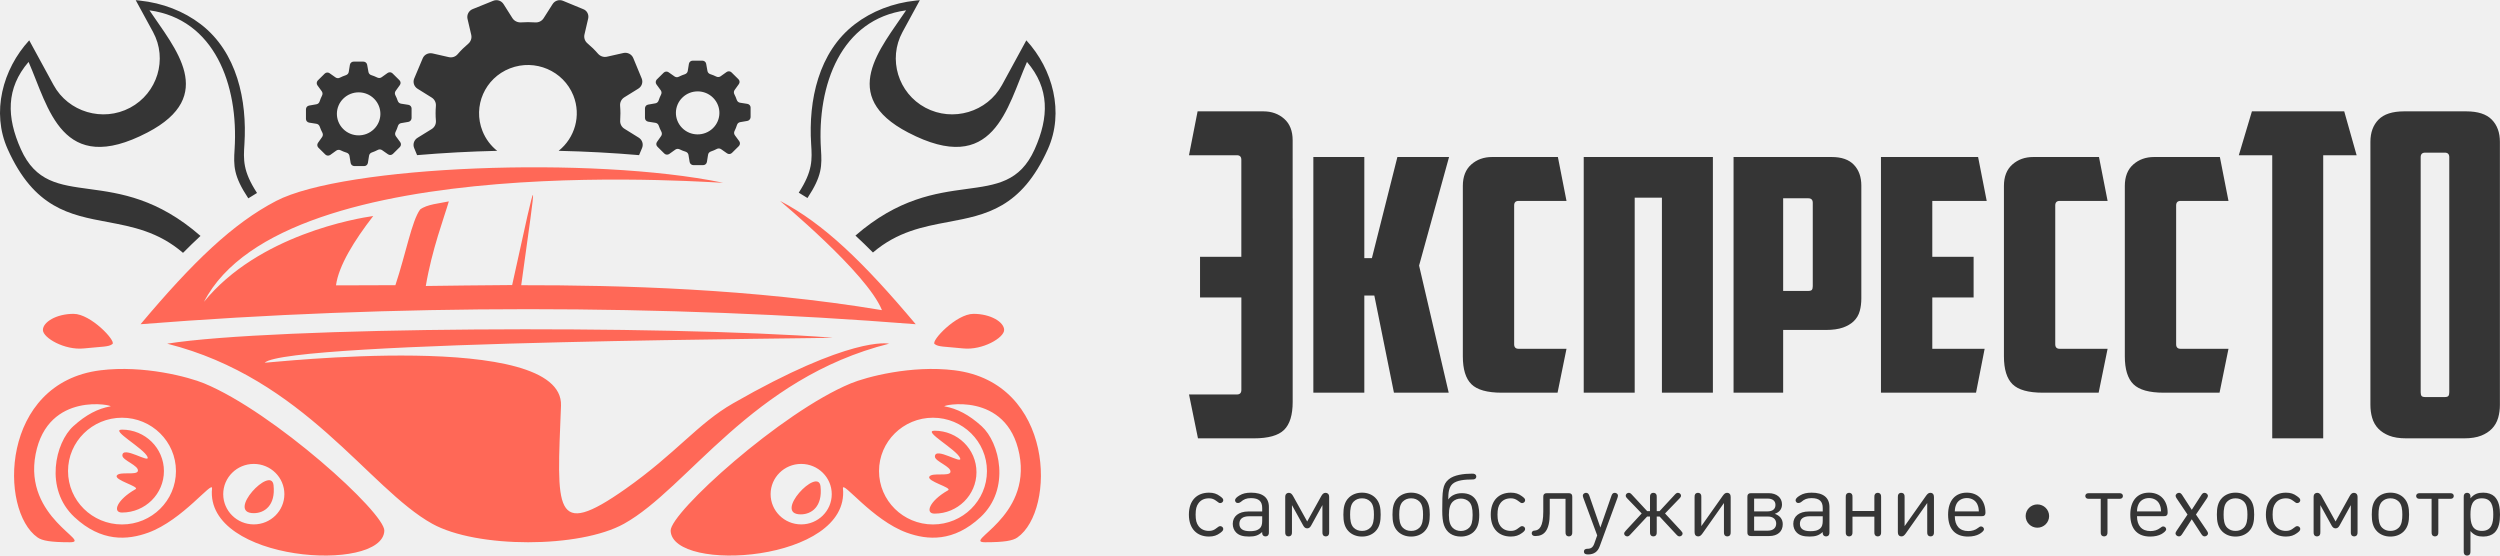
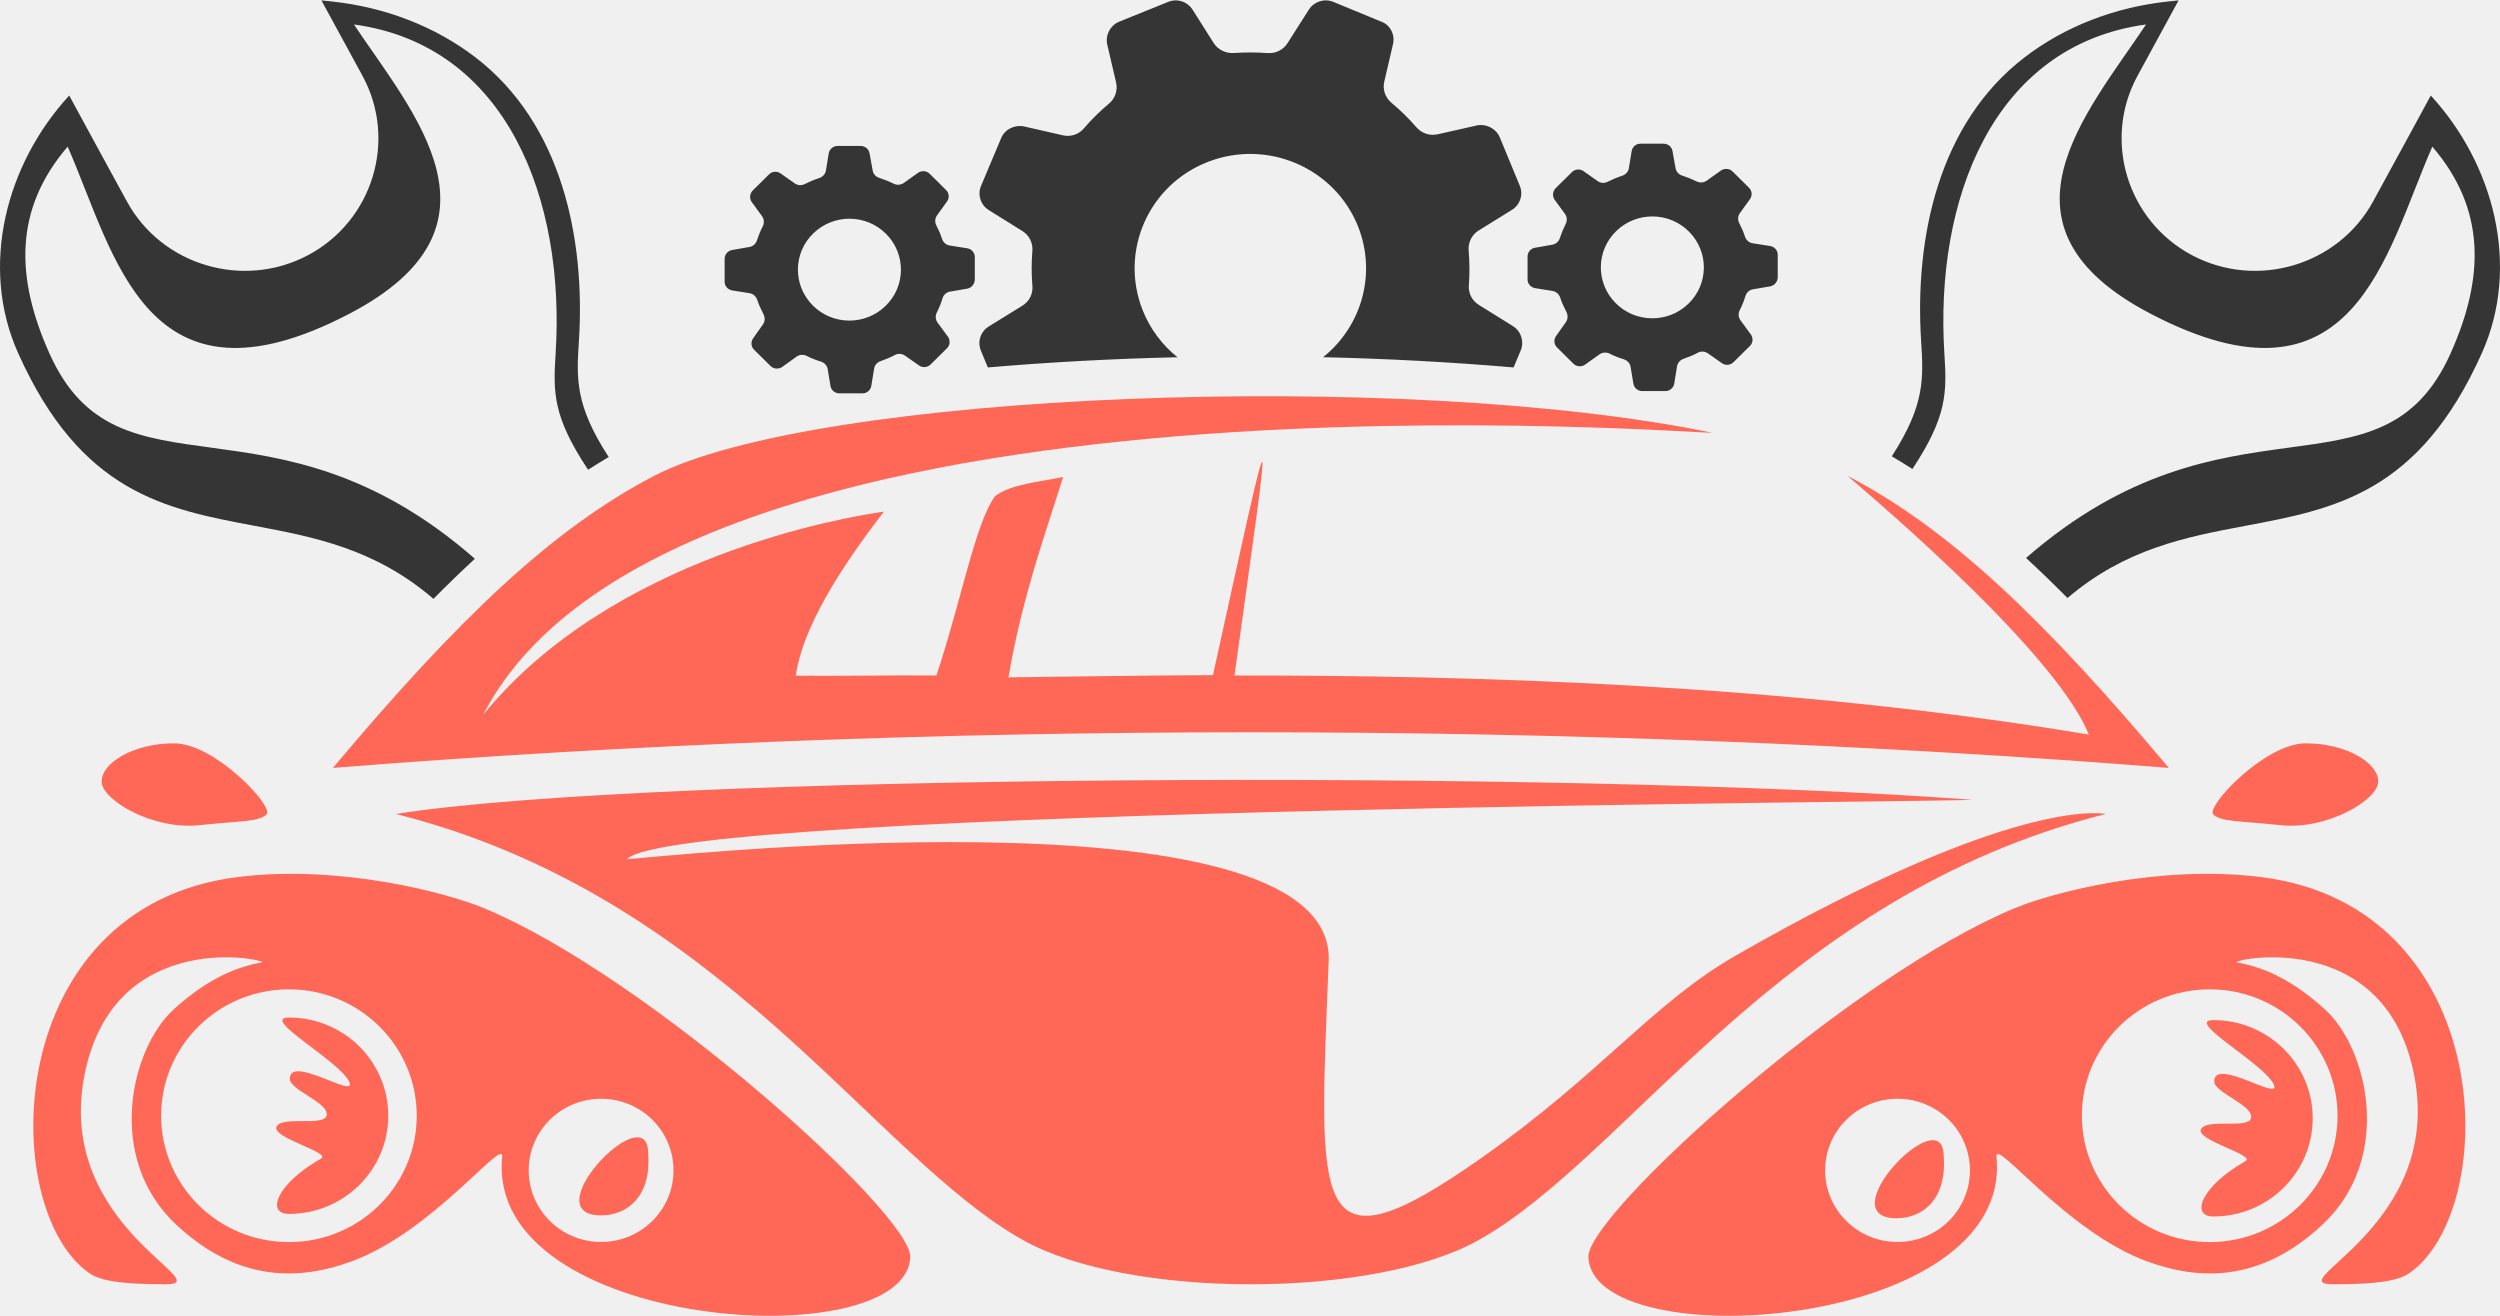
- <svg xmlns="http://www.w3.org/2000/svg" width="180" height="40" viewBox="0 0 180 40" fill="none">
+ <svg xmlns="http://www.w3.org/2000/svg" width="76" height="40" viewBox="0 0 76 40" fill="none">
  <g clip-path="url(#clip0)">
    <path d="M58.138 14.257C59.196 12.655 59.185 11.932 59.109 10.745C58.813 6.091 60.569 1.38 65.24 0.744C63.415 3.478 60.312 6.895 65.381 9.539C71.573 12.77 72.503 7.731 73.943 4.458C75.574 6.359 75.533 8.434 74.496 10.747C72.387 15.451 67.743 11.61 61.592 16.962C62.004 17.342 62.424 17.748 62.852 18.18C64.619 16.671 66.477 16.321 68.266 15.984C70.979 15.474 73.541 14.992 75.448 10.736C76.634 8.092 75.813 4.987 73.896 2.904C73.312 3.976 72.731 5.051 72.143 6.122C71.083 8.069 68.602 8.805 66.633 7.756L66.632 7.756C64.663 6.707 63.919 4.253 64.98 2.306L66.229 0.012L65.931 0.043C64.29 0.214 62.768 0.808 61.549 1.742C58.926 3.752 58.202 7.238 58.402 10.366C58.473 11.492 58.525 12.306 57.51 13.872C57.72 13.995 57.929 14.123 58.138 14.257ZM17.878 14.28C16.805 12.662 16.815 11.938 16.891 10.745C17.187 6.091 15.431 1.38 10.76 0.744C12.585 3.478 15.688 6.895 10.619 9.539C4.427 12.77 3.497 7.731 2.057 4.458C0.426 6.359 0.467 8.434 1.504 10.747C3.616 15.458 8.271 11.598 14.436 16.986C14.024 17.367 13.605 17.773 13.177 18.205C11.401 16.675 9.533 16.323 7.734 15.984C5.021 15.474 2.459 14.992 0.552 10.736C-0.634 8.091 0.187 4.987 2.104 2.904C2.688 3.976 3.269 5.051 3.857 6.122C4.917 8.069 7.398 8.805 9.367 7.756H9.368C11.337 6.707 12.081 4.253 11.02 2.306L9.771 0.012L10.069 0.043C11.71 0.214 13.232 0.808 14.451 1.742C17.074 3.752 17.798 7.238 17.599 10.366C17.526 11.497 17.475 12.313 18.505 13.894C18.295 14.018 18.086 14.146 17.878 14.28ZM53.81 8.706L53.29 8.795C53.182 8.813 53.093 8.893 53.062 8.999C53.017 9.145 52.958 9.291 52.887 9.433C52.837 9.531 52.846 9.646 52.909 9.735L53.227 10.169C53.303 10.275 53.29 10.426 53.2 10.515L52.949 10.763L52.699 11.011C52.604 11.104 52.456 11.117 52.349 11.042L51.919 10.741C51.829 10.679 51.708 10.67 51.614 10.723C51.475 10.798 51.327 10.856 51.179 10.909C51.076 10.944 51 11.029 50.982 11.135L50.897 11.662C50.874 11.791 50.762 11.889 50.632 11.889H50.278H49.924C49.794 11.889 49.678 11.795 49.655 11.667L49.57 11.153C49.552 11.042 49.472 10.958 49.364 10.922C49.216 10.878 49.068 10.82 48.929 10.749C48.831 10.701 48.714 10.71 48.625 10.772L48.185 11.086C48.078 11.162 47.925 11.148 47.836 11.06L47.585 10.812L47.334 10.563C47.24 10.47 47.226 10.324 47.303 10.218L47.603 9.792C47.666 9.704 47.67 9.584 47.621 9.486C47.544 9.34 47.477 9.194 47.428 9.043C47.392 8.941 47.307 8.862 47.195 8.844L46.666 8.76C46.536 8.737 46.438 8.627 46.438 8.498V8.148V7.798C46.438 7.669 46.532 7.554 46.662 7.532L47.191 7.439C47.298 7.421 47.388 7.341 47.419 7.239C47.468 7.089 47.527 6.947 47.598 6.805C47.648 6.708 47.639 6.592 47.576 6.504L47.262 6.074C47.186 5.968 47.199 5.826 47.285 5.728L47.536 5.48L47.786 5.232C47.881 5.139 48.029 5.126 48.136 5.201L48.571 5.507C48.66 5.569 48.777 5.578 48.876 5.524C49.019 5.453 49.162 5.391 49.315 5.343C49.418 5.307 49.498 5.223 49.517 5.117L49.602 4.594C49.624 4.465 49.736 4.368 49.866 4.368H50.22H50.574C50.704 4.368 50.821 4.461 50.843 4.589L50.937 5.112C50.955 5.219 51.036 5.307 51.139 5.338C51.291 5.387 51.435 5.445 51.578 5.516C51.677 5.564 51.793 5.555 51.883 5.493L52.318 5.183C52.425 5.108 52.578 5.121 52.667 5.21L52.918 5.458L53.169 5.706C53.263 5.799 53.277 5.945 53.2 6.052L52.891 6.482C52.828 6.57 52.824 6.686 52.873 6.783C52.941 6.916 53.003 7.053 53.048 7.195C53.084 7.297 53.169 7.377 53.281 7.395L53.814 7.479C53.944 7.501 54.043 7.612 54.043 7.74V8.09V8.441C54.034 8.569 53.94 8.684 53.81 8.706ZM51.349 7.045C50.745 6.433 49.754 6.424 49.136 7.022C48.517 7.621 48.508 8.6 49.113 9.212C49.718 9.823 50.709 9.832 51.327 9.234C51.946 8.636 51.955 7.656 51.349 7.045ZM29.401 8.776L28.881 8.865C28.774 8.882 28.684 8.962 28.653 9.068C28.608 9.215 28.55 9.361 28.478 9.503C28.429 9.6 28.438 9.715 28.5 9.804L28.819 10.238C28.895 10.345 28.881 10.495 28.792 10.584L28.541 10.832L28.29 11.08C28.196 11.174 28.048 11.187 27.94 11.111L27.51 10.81C27.42 10.748 27.299 10.739 27.205 10.792C27.066 10.868 26.918 10.925 26.77 10.979C26.668 11.014 26.591 11.098 26.573 11.205L26.488 11.732C26.466 11.86 26.354 11.958 26.224 11.958H25.87H25.516C25.386 11.958 25.269 11.865 25.247 11.736L25.162 11.222C25.144 11.111 25.063 11.027 24.955 10.992C24.808 10.947 24.66 10.89 24.521 10.819C24.422 10.77 24.306 10.779 24.216 10.841L23.777 11.156C23.669 11.231 23.517 11.218 23.427 11.129L23.176 10.881L22.925 10.633C22.831 10.54 22.818 10.394 22.894 10.287L23.194 9.862C23.257 9.773 23.261 9.653 23.212 9.556C23.136 9.41 23.069 9.263 23.019 9.113C22.983 9.011 22.898 8.931 22.786 8.913L22.257 8.829C22.127 8.807 22.029 8.696 22.029 8.568V8.217V7.867C22.029 7.739 22.123 7.624 22.253 7.601L22.782 7.508C22.889 7.491 22.979 7.411 23.01 7.309C23.06 7.158 23.118 7.016 23.19 6.875C23.239 6.777 23.23 6.662 23.167 6.573L22.854 6.143C22.777 6.037 22.791 5.895 22.876 5.798L23.127 5.55L23.378 5.301C23.472 5.208 23.62 5.195 23.727 5.27L24.162 5.576C24.252 5.638 24.368 5.647 24.467 5.594C24.61 5.523 24.754 5.461 24.906 5.412C25.009 5.377 25.09 5.293 25.108 5.186L25.193 4.663C25.215 4.535 25.327 4.437 25.457 4.437H25.811H26.166C26.296 4.437 26.412 4.53 26.434 4.659L26.529 5.182C26.546 5.288 26.627 5.377 26.73 5.408C26.883 5.457 27.026 5.514 27.169 5.585C27.268 5.634 27.384 5.625 27.474 5.563L27.909 5.253C28.017 5.177 28.169 5.191 28.258 5.279L28.509 5.527L28.76 5.776C28.855 5.869 28.868 6.015 28.792 6.121L28.483 6.551C28.42 6.64 28.415 6.755 28.465 6.853C28.532 6.986 28.595 7.123 28.639 7.265C28.675 7.367 28.76 7.446 28.872 7.464L29.406 7.548C29.536 7.57 29.634 7.681 29.634 7.81V8.16V8.51C29.625 8.639 29.531 8.754 29.401 8.776ZM26.941 7.114C26.336 6.502 25.345 6.494 24.727 7.092C24.108 7.69 24.099 8.67 24.704 9.281C25.309 9.893 26.3 9.902 26.918 9.303C27.537 8.705 27.546 7.726 26.941 7.114ZM42.348 1.338L42.082 2.481C42.025 2.721 42.111 2.967 42.303 3.127C42.569 3.349 42.824 3.596 43.056 3.867C43.218 4.051 43.462 4.138 43.706 4.082L44.891 3.815C45.183 3.752 45.483 3.908 45.594 4.177L46.199 5.641C46.316 5.916 46.213 6.228 45.955 6.385L44.95 7.008C44.738 7.14 44.627 7.375 44.647 7.618C44.678 7.973 44.678 8.323 44.654 8.669C44.633 8.913 44.749 9.14 44.958 9.27L45.989 9.911C46.241 10.068 46.342 10.38 46.231 10.651L46.013 11.17C44.132 11.009 42.198 10.904 40.222 10.859C41.388 9.929 41.86 8.328 41.283 6.879C40.565 5.093 38.523 4.219 36.716 4.923C34.91 5.627 34.027 7.646 34.738 9.433C34.969 10.012 35.339 10.495 35.796 10.86C33.829 10.905 31.904 11.01 30.03 11.17L29.822 10.665C29.704 10.39 29.807 10.078 30.066 9.92L31.082 9.292C31.294 9.16 31.406 8.93 31.385 8.687C31.355 8.332 31.355 7.982 31.384 7.631C31.405 7.386 31.289 7.153 31.08 7.023L30.061 6.388C29.809 6.23 29.709 5.919 29.825 5.648L30.434 4.202C30.545 3.931 30.84 3.784 31.136 3.845L32.311 4.113C32.553 4.17 32.802 4.084 32.957 3.895C33.188 3.626 33.438 3.38 33.712 3.151C33.898 2.996 33.986 2.743 33.929 2.508L33.66 1.353C33.596 1.064 33.754 0.768 34.026 0.658L35.506 0.06C35.784 -0.056 36.1 0.046 36.259 0.302L36.895 1.307C37.028 1.516 37.266 1.626 37.512 1.612C37.853 1.588 38.19 1.589 38.527 1.613C38.774 1.634 39.01 1.519 39.141 1.312L39.789 0.293C39.949 0.044 40.263 -0.056 40.538 0.059L42 0.662C42.261 0.759 42.416 1.051 42.348 1.338Z" fill="#353535" />
    <path fill-rule="evenodd" clip-rule="evenodd" d="M16.072 35.579C16.072 34.377 17.058 33.402 18.274 33.402C19.489 33.402 20.475 34.377 20.475 35.579C20.475 36.781 19.489 37.756 18.274 37.756C17.058 37.756 16.072 36.781 16.072 35.579ZM59.886 35.579C59.886 34.377 58.901 33.402 57.685 33.402C56.469 33.402 55.484 34.377 55.484 35.579C55.484 36.781 56.469 37.756 57.685 37.756C58.901 37.756 59.886 36.781 59.886 35.579ZM61.267 27.6C62.352 27.152 65.604 26.272 68.729 26.661C75.938 27.56 76.037 36.749 73.254 38.697C72.919 38.931 72.315 39.042 70.929 39.042C69.252 39.042 74.284 37.302 73.394 32.702C72.503 28.093 67.691 29.202 68.01 29.259C68.909 29.419 69.759 29.853 70.676 30.684C71.979 31.864 72.774 35.203 70.601 37.231C68.661 39.041 66.78 38.894 65.285 38.351C62.808 37.451 60.632 34.549 60.693 35.168C61.215 40.468 48.416 41.287 48.286 38.217C48.232 36.929 56.254 29.666 61.267 27.6ZM67.175 30.076C65.029 30.076 63.289 31.796 63.289 33.918C63.289 36.04 65.029 37.76 67.175 37.76C69.321 37.76 71.061 36.04 71.061 33.918C71.061 31.796 69.321 30.076 67.175 30.076ZM12.036 24.745C21.937 27.238 26.523 35.154 31.119 37.709C34.317 39.487 41.734 39.487 44.932 37.709C49.529 35.154 54.114 27.238 64.016 24.745C63.917 24.729 61.237 24.192 52.77 29.047C50.245 30.495 48.684 32.631 45.044 35.195C39.779 38.904 40.1 36.702 40.392 29.209C40.606 23.702 19.291 26.142 19.059 26.117C20.615 24.527 60.805 24.377 59.923 24.311C47.501 23.383 19.656 23.528 12.036 24.745ZM5.296 22.597C4.052 22.597 3.089 23.194 3.089 23.758C3.089 24.321 4.65 25.231 6.039 25.087C7.428 24.944 7.827 24.985 8.098 24.767C8.368 24.55 6.54 22.597 5.296 22.597ZM70.091 22.597C71.335 22.597 72.298 23.194 72.298 23.758C72.298 24.321 70.737 25.231 69.348 25.087C67.959 24.944 67.56 24.985 67.289 24.767C67.019 24.55 68.847 22.597 70.091 22.597ZM70.306 33.996C70.306 35.645 68.954 36.981 67.287 36.981C66.584 36.981 66.901 36.072 68.263 35.299C68.591 35.113 66.703 34.653 66.915 34.316C67.114 34 68.342 34.322 68.429 33.996C68.535 33.602 67.313 33.226 67.313 32.874C67.313 32.124 69.345 33.502 69.126 32.978C68.862 32.348 66.377 31.011 67.287 31.011C68.954 31.011 70.306 32.347 70.306 33.996ZM59.078 35.02C59.236 36.481 58.421 37.035 57.657 37.035C55.619 37.035 58.919 33.558 59.078 35.02ZM19.878 14.47C16.764 16.094 13.904 18.843 10.12 23.344C28.306 21.9 47.745 21.9 65.932 23.344C62.148 18.843 59.288 16.094 56.174 14.47C56.069 14.416 62.404 19.616 63.501 22.331C54.18 20.775 44.575 20.528 37.528 20.535C38.683 12.187 38.841 11.573 36.875 20.524C34.501 20.535 32.4 20.572 30.658 20.591C31.094 17.98 31.993 15.616 32.316 14.499C31.669 14.645 30.739 14.704 30.247 15.086C29.649 15.908 29.232 18.229 28.468 20.534C26.807 20.524 25.834 20.555 24.192 20.542C24.381 19.134 25.505 17.318 26.872 15.553C25.71 15.716 18.605 16.911 14.687 21.732C20.519 10.433 52.742 13.298 52.025 13.15C42.635 11.217 24.762 11.923 19.878 14.47ZM8.784 36.903C10.451 36.903 11.803 35.567 11.803 33.918C11.803 32.269 10.451 30.933 8.784 30.933C7.874 30.933 10.359 32.27 10.622 32.9C10.842 33.424 8.81 32.046 8.81 32.796C8.81 33.148 10.031 33.524 9.926 33.918C9.839 34.244 8.611 33.922 8.412 34.238C8.2 34.575 10.088 35.035 9.76 35.221C8.398 35.993 8.081 36.903 8.784 36.903ZM19.695 34.933C19.537 33.471 16.236 36.948 18.274 36.948C19.038 36.948 19.853 36.394 19.695 34.933ZM14.692 27.6C13.607 27.152 10.354 26.272 7.23 26.661C0.021 27.56 -0.079 36.749 2.705 38.697C3.04 38.931 3.643 39.042 5.03 39.042C6.707 39.042 1.675 37.302 2.564 32.702C3.456 28.093 8.268 29.202 7.949 29.259C7.049 29.419 6.2 29.853 5.282 30.684C3.98 31.864 3.185 35.203 5.358 37.231C7.297 39.041 9.179 38.894 10.674 38.351C13.151 37.451 15.327 34.549 15.266 35.168C14.743 40.468 27.543 41.287 27.672 38.217C27.727 36.929 19.704 29.666 14.692 27.6ZM8.784 30.076C10.93 30.076 12.669 31.796 12.669 33.918C12.669 36.04 10.93 37.76 8.784 37.76C6.638 37.76 4.898 36.04 4.898 33.918C4.898 31.796 6.638 30.076 8.784 30.076Z" fill="#FF6857" />
-     <path fill-rule="evenodd" clip-rule="evenodd" d="M93.071 15.733V10.1C93.071 9.429 92.868 8.914 92.463 8.555C92.058 8.197 91.558 8.017 90.963 8.017H86.227L85.607 11.177H89.054C89.269 11.177 89.376 11.286 89.376 11.505V18.49H86.402V21.416H89.378V28.074C89.378 28.293 89.271 28.402 89.056 28.402H85.609L86.254 31.561H90.271C91.312 31.561 92.04 31.359 92.453 30.953C92.867 30.547 93.073 29.876 93.073 28.94C93.073 24.538 93.073 20.135 93.073 15.733H93.071ZM146.691 36.318C146.225 36.318 145.846 36.694 145.846 37.156C145.846 37.619 146.225 37.995 146.691 37.995C147.158 37.995 147.537 37.619 147.537 37.156C147.537 36.694 147.158 36.318 146.691 36.318ZM85.6 37.052C85.6 38.103 86.211 38.632 87.046 38.632C87.378 38.632 87.621 38.547 87.843 38.381C87.983 38.28 88.076 38.197 88.076 38.085C88.076 37.97 87.967 37.881 87.856 37.881C87.783 37.881 87.704 37.934 87.624 38C87.418 38.171 87.262 38.225 87.046 38.225C86.726 38.225 86.471 38.109 86.298 37.881C86.145 37.677 86.085 37.442 86.085 37.053C86.085 36.662 86.145 36.426 86.298 36.223C86.471 35.992 86.726 35.879 87.046 35.879C87.262 35.879 87.408 35.932 87.624 36.101C87.734 36.188 87.783 36.223 87.856 36.223C87.967 36.223 88.076 36.133 88.076 36.019C88.076 35.906 87.999 35.842 87.843 35.726C87.607 35.55 87.378 35.472 87.046 35.472C86.211 35.472 85.6 35.997 85.6 37.053V37.052ZM88.758 37.719C88.758 37.969 88.851 38.194 89.009 38.348C89.215 38.547 89.487 38.632 89.939 38.632C90.36 38.632 90.609 38.55 90.875 38.304C90.875 38.385 90.873 38.452 90.918 38.522C91.002 38.653 91.234 38.652 91.318 38.523C91.355 38.466 91.361 38.422 91.361 38.313V36.504C91.361 35.831 90.922 35.472 90.078 35.472C89.73 35.472 89.474 35.531 89.238 35.674C89.079 35.772 88.801 35.959 88.984 36.163C89.082 36.258 89.241 36.217 89.334 36.138C89.553 35.95 89.74 35.865 90.074 35.865C90.646 35.865 90.878 36.106 90.878 36.576V36.826H89.889C89.178 36.826 88.758 37.177 88.758 37.72V37.719ZM89.234 37.717C89.234 37.362 89.474 37.171 89.942 37.171H90.878V37.5C90.878 37.764 90.822 37.933 90.709 38.036C90.506 38.219 90.26 38.245 89.989 38.245C89.48 38.245 89.234 38.066 89.234 37.716V37.717ZM94.118 38.043C94.264 38.043 94.344 37.946 94.41 37.826L95.214 36.368V38.313C95.214 38.422 95.221 38.466 95.257 38.523C95.341 38.652 95.572 38.652 95.656 38.523C95.693 38.466 95.699 38.422 95.699 38.313V35.788C95.699 35.668 95.67 35.599 95.616 35.549C95.573 35.508 95.513 35.483 95.44 35.483C95.291 35.483 95.208 35.584 95.124 35.731L94.118 37.547L93.111 35.731C93.028 35.584 92.944 35.483 92.795 35.483C92.722 35.483 92.662 35.508 92.619 35.549C92.566 35.599 92.536 35.668 92.536 35.788V38.313C92.536 38.422 92.542 38.466 92.579 38.523C92.663 38.652 92.894 38.652 92.978 38.523C93.014 38.466 93.021 38.422 93.021 38.313V36.368L93.825 37.826C93.891 37.946 93.971 38.043 94.118 38.043ZM98.066 38.225C97.823 38.225 97.634 38.153 97.474 38.002C97.245 37.786 97.208 37.409 97.208 37.052C97.208 36.694 97.245 36.321 97.474 36.105C97.634 35.954 97.823 35.879 98.066 35.879C98.308 35.879 98.498 35.954 98.657 36.105C98.886 36.321 98.923 36.694 98.923 37.052C98.923 37.409 98.886 37.786 98.657 38.002C98.498 38.153 98.308 38.225 98.066 38.225ZM98.066 35.471C97.667 35.471 97.351 35.609 97.125 35.822C96.786 36.148 96.723 36.575 96.723 37.052C96.723 37.525 96.786 37.955 97.125 38.281C97.351 38.495 97.667 38.633 98.066 38.633C98.464 38.633 98.78 38.495 99.006 38.281C99.345 37.955 99.408 37.525 99.408 37.052C99.408 36.575 99.345 36.148 99.006 35.822C98.78 35.609 98.464 35.471 98.066 35.471ZM101.602 38.225C101.359 38.225 101.17 38.153 101.01 38.002C100.781 37.786 100.744 37.409 100.744 37.052C100.744 36.694 100.781 36.321 101.01 36.105C101.17 35.954 101.359 35.879 101.602 35.879C101.844 35.879 102.034 35.954 102.193 36.105C102.422 36.321 102.459 36.694 102.459 37.052C102.459 37.409 102.422 37.786 102.193 38.002C102.034 38.153 101.844 38.225 101.602 38.225ZM101.602 35.471C101.203 35.471 100.887 35.609 100.661 35.822C100.322 36.148 100.259 36.575 100.259 37.052C100.259 37.525 100.322 37.955 100.661 38.281C100.887 38.495 101.203 38.633 101.602 38.633C102 38.633 102.316 38.495 102.542 38.281C102.881 37.955 102.944 37.525 102.944 37.052C102.944 36.575 102.881 36.148 102.542 35.822C102.316 35.609 102 35.471 101.602 35.471ZM103.842 36.785C103.842 37.18 103.875 37.55 103.965 37.804C104.151 38.341 104.579 38.633 105.187 38.633C105.554 38.633 105.883 38.507 106.106 38.294C106.383 38.027 106.506 37.669 106.506 37.055C106.506 36.183 106.205 35.508 105.247 35.508C104.835 35.508 104.47 35.675 104.274 35.966C104.277 35.477 104.31 35.096 104.586 34.841C104.885 34.571 105.498 34.523 105.98 34.523C106.099 34.523 106.149 34.514 106.196 34.486C106.325 34.404 106.325 34.222 106.196 34.141C106.149 34.113 106.099 34.103 105.98 34.103C105.387 34.103 104.682 34.194 104.307 34.514C103.861 34.892 103.842 35.323 103.842 36.785ZM106.029 37.074C106.029 37.56 105.953 37.82 105.777 37.999C105.627 38.149 105.41 38.231 105.184 38.231C104.958 38.231 104.742 38.153 104.593 38.002C104.417 37.823 104.32 37.56 104.32 37.074C104.32 36.587 104.417 36.305 104.593 36.126C104.742 35.976 104.958 35.897 105.184 35.897C105.41 35.897 105.627 35.979 105.777 36.13C105.953 36.308 106.029 36.587 106.029 37.074ZM107.334 37.052C107.334 38.103 107.946 38.632 108.78 38.632C109.112 38.632 109.355 38.547 109.578 38.381C109.717 38.28 109.81 38.197 109.81 38.085C109.81 37.97 109.701 37.881 109.591 37.881C109.518 37.881 109.438 37.934 109.358 38C109.152 38.171 108.996 38.225 108.78 38.225C108.461 38.225 108.205 38.109 108.032 37.881C107.879 37.677 107.82 37.442 107.82 37.053C107.82 36.662 107.879 36.426 108.032 36.223C108.205 35.992 108.461 35.879 108.78 35.879C108.996 35.879 109.142 35.932 109.358 36.101C109.468 36.188 109.518 36.223 109.591 36.223C109.701 36.223 109.81 36.133 109.81 36.019C109.81 35.906 109.734 35.842 109.578 35.726C109.342 35.55 109.112 35.472 108.78 35.472C107.946 35.472 107.334 35.997 107.334 37.053V37.052ZM111.582 35.916H112.718V38.313C112.718 38.422 112.725 38.466 112.761 38.523C112.845 38.652 113.076 38.652 113.16 38.523C113.197 38.466 113.203 38.422 113.203 38.313V35.785C113.203 35.715 113.203 35.634 113.137 35.571C113.07 35.508 112.984 35.508 112.911 35.508H111.409C111.336 35.508 111.249 35.508 111.183 35.571C111.116 35.634 111.116 35.715 111.116 35.785V36.838C111.116 37.946 110.814 38.168 110.515 38.2C110.442 38.206 110.415 38.209 110.378 38.231C110.251 38.304 110.257 38.484 110.378 38.56C110.418 38.582 110.468 38.595 110.545 38.595C111.16 38.595 111.582 38.225 111.582 36.964V35.916ZM115.227 37.983L114.436 35.703C114.393 35.581 114.337 35.483 114.197 35.483C114.104 35.483 114.008 35.54 113.978 35.618C113.954 35.681 113.964 35.747 113.998 35.841L114.998 38.548L114.792 39.131C114.689 39.423 114.536 39.511 114.297 39.511C114.162 39.511 114.044 39.561 114.044 39.715C114.044 39.894 114.198 39.919 114.343 39.919C114.76 39.919 115.038 39.725 115.177 39.338L116.46 35.841C116.493 35.747 116.503 35.681 116.48 35.618C116.45 35.54 116.354 35.483 116.261 35.483C116.121 35.483 116.065 35.581 116.022 35.703L115.227 37.983ZM118.8 36.802H118.597L117.5 35.618C117.407 35.518 117.354 35.483 117.271 35.483C117.163 35.483 117.052 35.572 117.052 35.684C117.052 35.74 117.072 35.797 117.168 35.895L118.202 36.968L117.055 38.209C116.962 38.309 116.939 38.363 116.939 38.419C116.939 38.531 117.05 38.62 117.158 38.62C117.241 38.62 117.294 38.586 117.387 38.485L118.594 37.189H118.8V38.313C118.8 38.422 118.806 38.466 118.843 38.523C118.927 38.652 119.158 38.652 119.242 38.523C119.278 38.466 119.285 38.422 119.285 38.313V37.189H119.491L120.697 38.485C120.79 38.586 120.844 38.62 120.927 38.62C121.034 38.62 121.146 38.531 121.146 38.419C121.146 38.363 121.123 38.309 121.03 38.209L119.883 36.968L120.917 35.895C121.013 35.797 121.033 35.74 121.033 35.684C121.033 35.572 120.921 35.483 120.814 35.483C120.731 35.483 120.677 35.518 120.584 35.618L119.488 36.802H119.285V35.788C119.285 35.678 119.278 35.634 119.242 35.578C119.156 35.452 118.927 35.452 118.843 35.581C118.806 35.637 118.8 35.681 118.8 35.791V36.802ZM124.124 36.217V38.313C124.124 38.422 124.13 38.466 124.167 38.523C124.251 38.652 124.482 38.652 124.566 38.523C124.602 38.466 124.609 38.422 124.609 38.313V35.788C124.609 35.61 124.533 35.483 124.343 35.483C124.223 35.483 124.137 35.559 124.037 35.7L122.495 37.883V35.788C122.495 35.678 122.489 35.634 122.452 35.578C122.366 35.452 122.137 35.452 122.053 35.581C122.017 35.637 122.01 35.681 122.01 35.791V38.316C122.01 38.493 122.086 38.62 122.276 38.62C122.396 38.62 122.482 38.545 122.582 38.404L124.124 36.217ZM127.381 38.595C127.992 38.595 128.358 38.269 128.358 37.742C128.358 37.365 128.138 37.121 127.786 36.995C128.118 36.882 128.304 36.65 128.304 36.318C128.304 35.828 127.919 35.508 127.341 35.508H126.104C126.031 35.508 125.945 35.508 125.878 35.571C125.812 35.634 125.812 35.715 125.812 35.785V38.319C125.812 38.388 125.812 38.469 125.878 38.532C125.945 38.595 126.031 38.595 126.104 38.595H127.381ZM127.833 36.355C127.833 36.65 127.633 36.82 127.254 36.82H126.297V35.897H127.254C127.627 35.897 127.833 36.06 127.833 36.355ZM127.886 37.698C127.886 38.005 127.666 38.206 127.294 38.206H126.297V37.19H127.294C127.666 37.19 127.886 37.39 127.886 37.698ZM129.116 37.719C129.116 37.969 129.21 38.194 129.367 38.348C129.573 38.547 129.845 38.632 130.297 38.632C130.718 38.632 130.968 38.55 131.233 38.304C131.233 38.385 131.231 38.452 131.277 38.522C131.36 38.653 131.593 38.652 131.677 38.523C131.713 38.466 131.72 38.422 131.72 38.313V36.504C131.72 35.831 131.28 35.472 130.436 35.472C130.088 35.472 129.832 35.531 129.596 35.674C129.437 35.772 129.16 35.959 129.342 36.163C129.441 36.258 129.599 36.217 129.693 36.138C129.912 35.95 130.098 35.865 130.433 35.865C131.004 35.865 131.237 36.106 131.237 36.576V36.826H130.248C129.536 36.826 129.116 37.177 129.116 37.72V37.719ZM129.593 37.717C129.593 37.362 129.832 37.171 130.301 37.171H131.237V37.5C131.237 37.764 131.18 37.933 131.067 38.036C130.865 38.219 130.619 38.245 130.347 38.245C129.839 38.245 129.593 38.066 129.593 37.716V37.717ZM134.954 37.202V38.312C134.954 38.421 134.961 38.465 134.998 38.522C135.081 38.653 135.313 38.653 135.397 38.522C135.433 38.465 135.44 38.421 135.44 38.312V35.79C135.44 35.68 135.433 35.637 135.397 35.581C135.313 35.451 135.082 35.451 134.998 35.581C134.961 35.637 134.954 35.68 134.954 35.79V36.794H133.379V35.79C133.379 35.68 133.373 35.637 133.336 35.581C133.252 35.451 133.021 35.451 132.937 35.581C132.901 35.637 132.894 35.68 132.894 35.79V38.312C132.894 38.421 132.901 38.465 132.937 38.522C133.021 38.653 133.253 38.653 133.336 38.522C133.373 38.465 133.379 38.421 133.379 38.312V37.202H134.954ZM138.76 36.217V38.313C138.76 38.422 138.766 38.466 138.803 38.523C138.887 38.652 139.118 38.652 139.202 38.523C139.238 38.466 139.245 38.422 139.245 38.313V35.788C139.245 35.61 139.169 35.483 138.979 35.483C138.859 35.483 138.773 35.559 138.673 35.7L137.131 37.883V35.788C137.131 35.678 137.125 35.634 137.088 35.578C137.002 35.452 136.773 35.452 136.689 35.581C136.653 35.637 136.646 35.681 136.646 35.791V38.316C136.646 38.493 136.722 38.62 136.912 38.62C137.032 38.62 137.118 38.545 137.218 38.404L138.76 36.217ZM142.672 37.165C142.75 37.165 142.823 37.165 142.886 37.105C142.949 37.045 142.953 36.961 142.953 36.898C142.946 36.041 142.44 35.471 141.611 35.471C140.789 35.471 140.263 36.031 140.263 37.049C140.263 38.143 140.829 38.633 141.694 38.633C142.029 38.633 142.31 38.563 142.506 38.454C142.636 38.378 142.846 38.24 142.846 38.102C142.846 37.999 142.743 37.904 142.639 37.904C142.566 37.904 142.516 37.932 142.413 38.015C142.218 38.171 141.966 38.237 141.714 38.237C141.084 38.237 140.746 37.841 140.746 37.165H142.672ZM140.746 36.82C140.756 36.601 140.776 36.488 140.849 36.32C140.969 36.041 141.257 35.86 141.611 35.86C141.966 35.86 142.25 36.038 142.373 36.32C142.446 36.488 142.466 36.601 142.476 36.82H140.746ZM152.848 35.712C152.848 35.637 152.815 35.581 152.755 35.543C152.709 35.515 152.659 35.508 152.553 35.508H150.439C150.333 35.508 150.283 35.515 150.236 35.543C150.112 35.621 150.112 35.803 150.236 35.882C150.283 35.91 150.333 35.916 150.439 35.916H151.253V38.313C151.253 38.422 151.26 38.466 151.296 38.523C151.38 38.652 151.611 38.652 151.695 38.523C151.732 38.466 151.739 38.422 151.739 38.313V35.916H152.553C152.659 35.916 152.709 35.91 152.755 35.882C152.815 35.844 152.848 35.788 152.848 35.712ZM155.791 37.165C155.868 37.165 155.941 37.165 156.004 37.105C156.068 37.045 156.071 36.961 156.071 36.898C156.064 36.041 155.558 35.471 154.729 35.471C153.907 35.471 153.381 36.031 153.381 37.049C153.381 38.143 153.947 38.633 154.812 38.633C155.147 38.633 155.428 38.563 155.625 38.454C155.754 38.378 155.965 38.24 155.965 38.102C155.965 37.999 155.862 37.904 155.757 37.904C155.684 37.904 155.635 37.932 155.531 38.015C155.337 38.171 155.084 38.237 154.832 38.237C154.202 38.237 153.864 37.841 153.864 37.165H155.791ZM153.864 36.82C153.874 36.601 153.894 36.488 153.967 36.32C154.087 36.041 154.375 35.86 154.729 35.86C155.084 35.86 155.369 36.038 155.492 36.32C155.565 36.488 155.585 36.601 155.595 36.82H153.864ZM157.807 37.388L158.491 38.444C158.568 38.56 158.631 38.62 158.734 38.62C158.852 38.62 158.977 38.526 158.977 38.4C158.977 38.347 158.95 38.291 158.894 38.209L158.109 37.047L158.887 35.897C158.94 35.816 158.97 35.759 158.97 35.703C158.97 35.581 158.843 35.483 158.727 35.483C158.621 35.483 158.561 35.543 158.485 35.659L157.807 36.706L157.129 35.659C157.052 35.543 156.993 35.483 156.886 35.483C156.771 35.483 156.644 35.581 156.644 35.703C156.644 35.759 156.674 35.816 156.727 35.897L157.501 37.047L156.72 38.209C156.664 38.291 156.637 38.347 156.637 38.4C156.637 38.526 156.761 38.62 156.88 38.62C156.983 38.62 157.046 38.56 157.122 38.444L157.807 37.388ZM160.957 38.225C160.715 38.225 160.525 38.153 160.366 38.002C160.136 37.786 160.1 37.409 160.1 37.052C160.1 36.694 160.136 36.321 160.366 36.105C160.525 35.954 160.715 35.879 160.957 35.879C161.2 35.879 161.389 35.954 161.549 36.105C161.778 36.321 161.815 36.694 161.815 37.052C161.815 37.409 161.778 37.786 161.549 38.002C161.389 38.153 161.2 38.225 160.957 38.225ZM160.957 35.471C160.558 35.471 160.243 35.609 160.017 35.822C159.678 36.148 159.615 36.575 159.615 37.052C159.615 37.525 159.678 37.955 160.017 38.281C160.243 38.495 160.558 38.633 160.957 38.633C161.356 38.633 161.672 38.495 161.898 38.281C162.237 37.955 162.3 37.525 162.3 37.052C162.3 36.575 162.237 36.148 161.898 35.822C161.672 35.609 161.356 35.471 160.957 35.471ZM163.144 37.052C163.144 38.103 163.755 38.632 164.59 38.632C164.922 38.632 165.165 38.547 165.387 38.381C165.527 38.28 165.62 38.197 165.62 38.085C165.62 37.97 165.511 37.881 165.401 37.881C165.327 37.881 165.248 37.934 165.168 38C164.962 38.171 164.806 38.225 164.59 38.225C164.271 38.225 164.015 38.109 163.842 37.881C163.689 37.677 163.629 37.442 163.629 37.053C163.629 36.662 163.689 36.426 163.842 36.223C164.015 35.992 164.271 35.879 164.59 35.879C164.806 35.879 164.952 35.932 165.168 36.101C165.278 36.188 165.327 36.223 165.401 36.223C165.511 36.223 165.62 36.133 165.62 36.019C165.62 35.906 165.543 35.842 165.387 35.726C165.151 35.55 164.922 35.472 164.59 35.472C163.755 35.472 163.144 35.997 163.144 37.053V37.052ZM168.162 38.043C168.308 38.043 168.388 37.946 168.455 37.826L169.259 36.368V38.313C169.259 38.422 169.266 38.466 169.302 38.523C169.386 38.652 169.617 38.652 169.701 38.523C169.737 38.466 169.744 38.422 169.744 38.313V35.788C169.744 35.668 169.714 35.599 169.661 35.549C169.618 35.508 169.558 35.483 169.485 35.483C169.335 35.483 169.252 35.584 169.169 35.731L168.162 37.547L167.155 35.731C167.072 35.584 166.989 35.483 166.84 35.483C166.766 35.483 166.707 35.508 166.663 35.549C166.61 35.599 166.58 35.668 166.58 35.788V38.313C166.58 38.422 166.587 38.466 166.624 38.523C166.707 38.652 166.938 38.652 167.022 38.523C167.059 38.466 167.065 38.422 167.065 38.313V36.368L167.87 37.826C167.936 37.946 168.016 38.043 168.162 38.043ZM172.11 38.225C171.868 38.225 171.678 38.153 171.519 38.002C171.289 37.786 171.253 37.409 171.253 37.052C171.253 36.694 171.289 36.321 171.519 36.105C171.678 35.954 171.868 35.879 172.11 35.879C172.353 35.879 172.542 35.954 172.702 36.105C172.931 36.321 172.968 36.694 172.968 37.052C172.968 37.409 172.931 37.786 172.702 38.002C172.542 38.153 172.353 38.225 172.11 38.225ZM172.11 35.471C171.711 35.471 171.396 35.609 171.17 35.822C170.831 36.148 170.768 36.575 170.768 37.052C170.768 37.525 170.831 37.955 171.17 38.281C171.396 38.495 171.711 38.633 172.11 38.633C172.509 38.633 172.825 38.495 173.051 38.281C173.39 37.955 173.453 37.525 173.453 37.052C173.453 36.575 173.39 36.148 173.051 35.822C172.825 35.609 172.509 35.471 172.11 35.471ZM176.67 35.712C176.67 35.637 176.637 35.581 176.577 35.543C176.53 35.515 176.48 35.508 176.374 35.508H174.26C174.154 35.508 174.104 35.515 174.058 35.543C173.933 35.621 173.933 35.803 174.058 35.882C174.104 35.91 174.154 35.916 174.26 35.916H175.075V38.313C175.075 38.422 175.081 38.466 175.118 38.523C175.202 38.652 175.433 38.652 175.517 38.523C175.553 38.466 175.56 38.422 175.56 38.313V35.916H176.374C176.48 35.916 176.53 35.91 176.577 35.882C176.637 35.844 176.67 35.788 176.67 35.712ZM180 37.052C180 36.556 179.927 36.054 179.594 35.74C179.421 35.578 179.136 35.471 178.797 35.471C178.431 35.471 178.145 35.552 177.873 35.879C177.873 35.779 177.886 35.667 177.83 35.581C177.746 35.451 177.515 35.451 177.431 35.581C177.394 35.637 177.388 35.681 177.388 35.791V39.693C177.388 39.803 177.394 39.846 177.431 39.903C177.515 40.032 177.746 40.032 177.83 39.903C177.866 39.846 177.873 39.803 177.873 39.693V38.237C178.145 38.557 178.438 38.633 178.797 38.633C179.136 38.633 179.421 38.526 179.594 38.363C179.927 38.049 180 37.547 180 37.052ZM177.873 37.052C177.873 36.449 177.979 35.879 178.694 35.879C179.408 35.879 179.515 36.449 179.515 37.052C179.515 37.654 179.408 38.225 178.694 38.225C177.979 38.225 177.873 37.654 177.873 37.052ZM167.271 31.561V11.177H169.677L168.784 8.017H162.138L161.195 11.177H163.601V31.561H167.271ZM170.669 10.217V29.151C170.669 29.478 170.71 29.787 170.793 30.075C170.974 30.708 171.405 31.121 172.008 31.363C172.338 31.495 172.752 31.561 173.248 31.561H177.414C177.91 31.561 178.323 31.495 178.654 31.363C179.256 31.121 179.688 30.708 179.869 30.075C179.952 29.787 179.993 29.478 179.993 29.151V10.217C179.993 9.546 179.799 9.012 179.41 8.614C179.022 8.216 178.406 8.017 177.563 8.017H173.099C172.256 8.017 171.64 8.216 171.251 8.614C170.863 9.012 170.669 9.546 170.669 10.217ZM174.289 11.317C174.289 11.099 174.397 10.99 174.612 10.99H176.025C176.24 10.99 176.348 11.099 176.348 11.317V28.238C176.348 28.363 176.327 28.453 176.285 28.507C176.244 28.562 176.149 28.589 176 28.589H174.636C174.488 28.589 174.393 28.562 174.351 28.507C174.31 28.453 174.289 28.363 174.289 28.238V11.317ZM98.231 18.584H98.777L100.612 11.305H104.332L102.174 19.122L104.307 28.274H100.364L98.951 21.276H98.231V28.274H94.561V11.305H98.231V18.584ZM108.126 28.274C107.084 28.274 106.357 28.071 105.944 27.665C105.53 27.26 105.324 26.589 105.324 25.652V13.388C105.324 12.717 105.526 12.202 105.931 11.843C106.336 11.484 106.837 11.305 107.432 11.305H112.168L112.788 14.465H109.341C109.126 14.465 109.019 14.574 109.019 14.792V24.786C109.019 25.005 109.126 25.114 109.341 25.114H112.788L112.144 28.274H108.126ZM123.328 28.274H119.658V14.23H117.698V28.274H114.028V11.305H123.328V28.274ZM128.387 14.277V20.948H130.172C130.321 20.948 130.416 20.921 130.457 20.866C130.499 20.811 130.519 20.722 130.519 20.597V14.605C130.519 14.386 130.412 14.277 130.197 14.277H128.387ZM131.883 11.305C132.594 11.305 133.127 11.492 133.483 11.867C133.838 12.241 134.016 12.74 134.016 13.365V21.486C134.016 21.814 133.979 22.114 133.904 22.387C133.738 23 133.285 23.375 132.702 23.581C132.371 23.698 131.958 23.757 131.462 23.757H128.387V28.274H124.816V11.305H131.883ZM135.429 11.305H142.423L143.043 14.465H139.125V18.49H142.1V21.416H139.125V25.114H142.894L142.274 28.274H135.429V11.305ZM147.085 28.274C146.043 28.274 145.316 28.071 144.903 27.665C144.489 27.26 144.283 26.589 144.283 25.652V13.388C144.283 12.717 144.485 12.202 144.89 11.843C145.295 11.484 145.795 11.305 146.391 11.305H151.127L151.747 14.465H148.3C148.085 14.465 147.978 14.574 147.978 14.792V24.786C147.978 25.005 148.085 25.114 148.3 25.114H151.747L151.102 28.274H147.085ZM155.789 28.274C154.748 28.274 154.02 28.071 153.607 27.665C153.194 27.26 152.987 26.589 152.987 25.652V13.388C152.987 12.717 153.19 12.202 153.595 11.843C154 11.484 154.5 11.305 155.095 11.305H159.831L160.451 14.465H157.004C156.79 14.465 156.682 14.574 156.682 14.792V24.786C156.682 25.005 156.79 25.114 157.004 25.114H160.451L159.807 28.274H155.789Z" fill="#353535" />
  </g>
  <defs>
    <clipPath id="clip0">
-       <rect width="180" height="40" fill="white" />
+       <rect width="76" height="40" fill="white" />
    </clipPath>
  </defs>
</svg>
